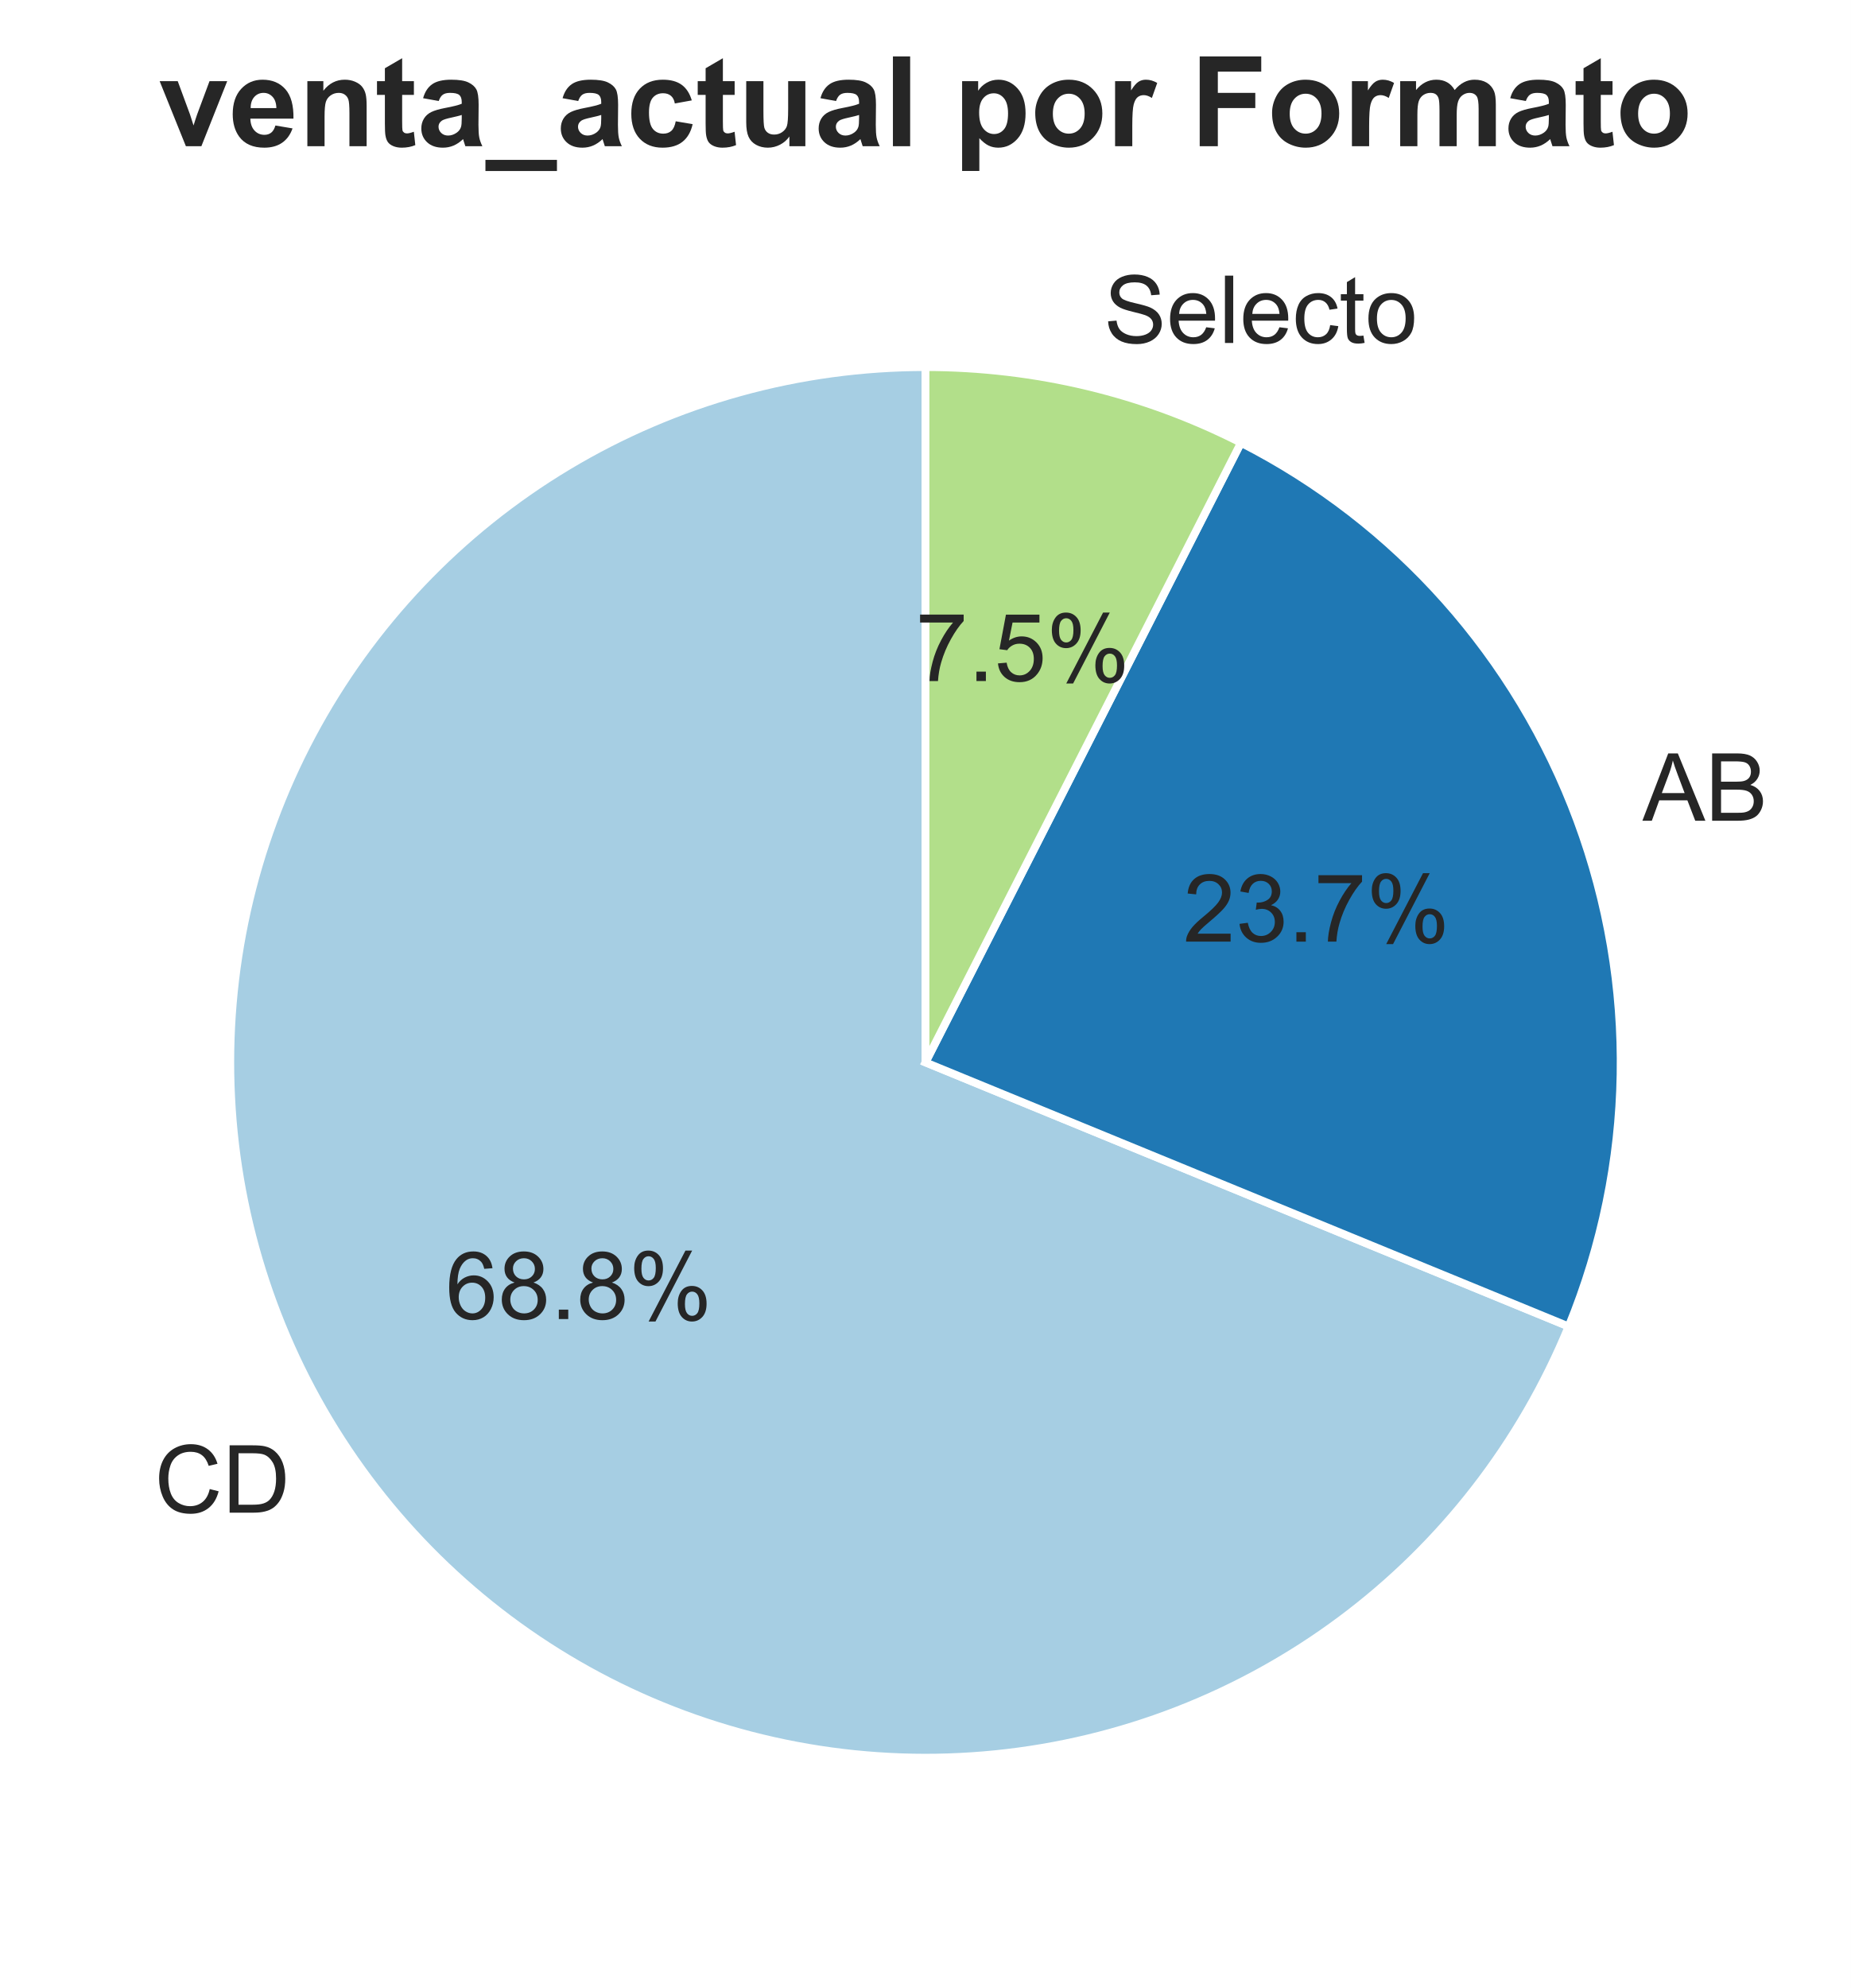
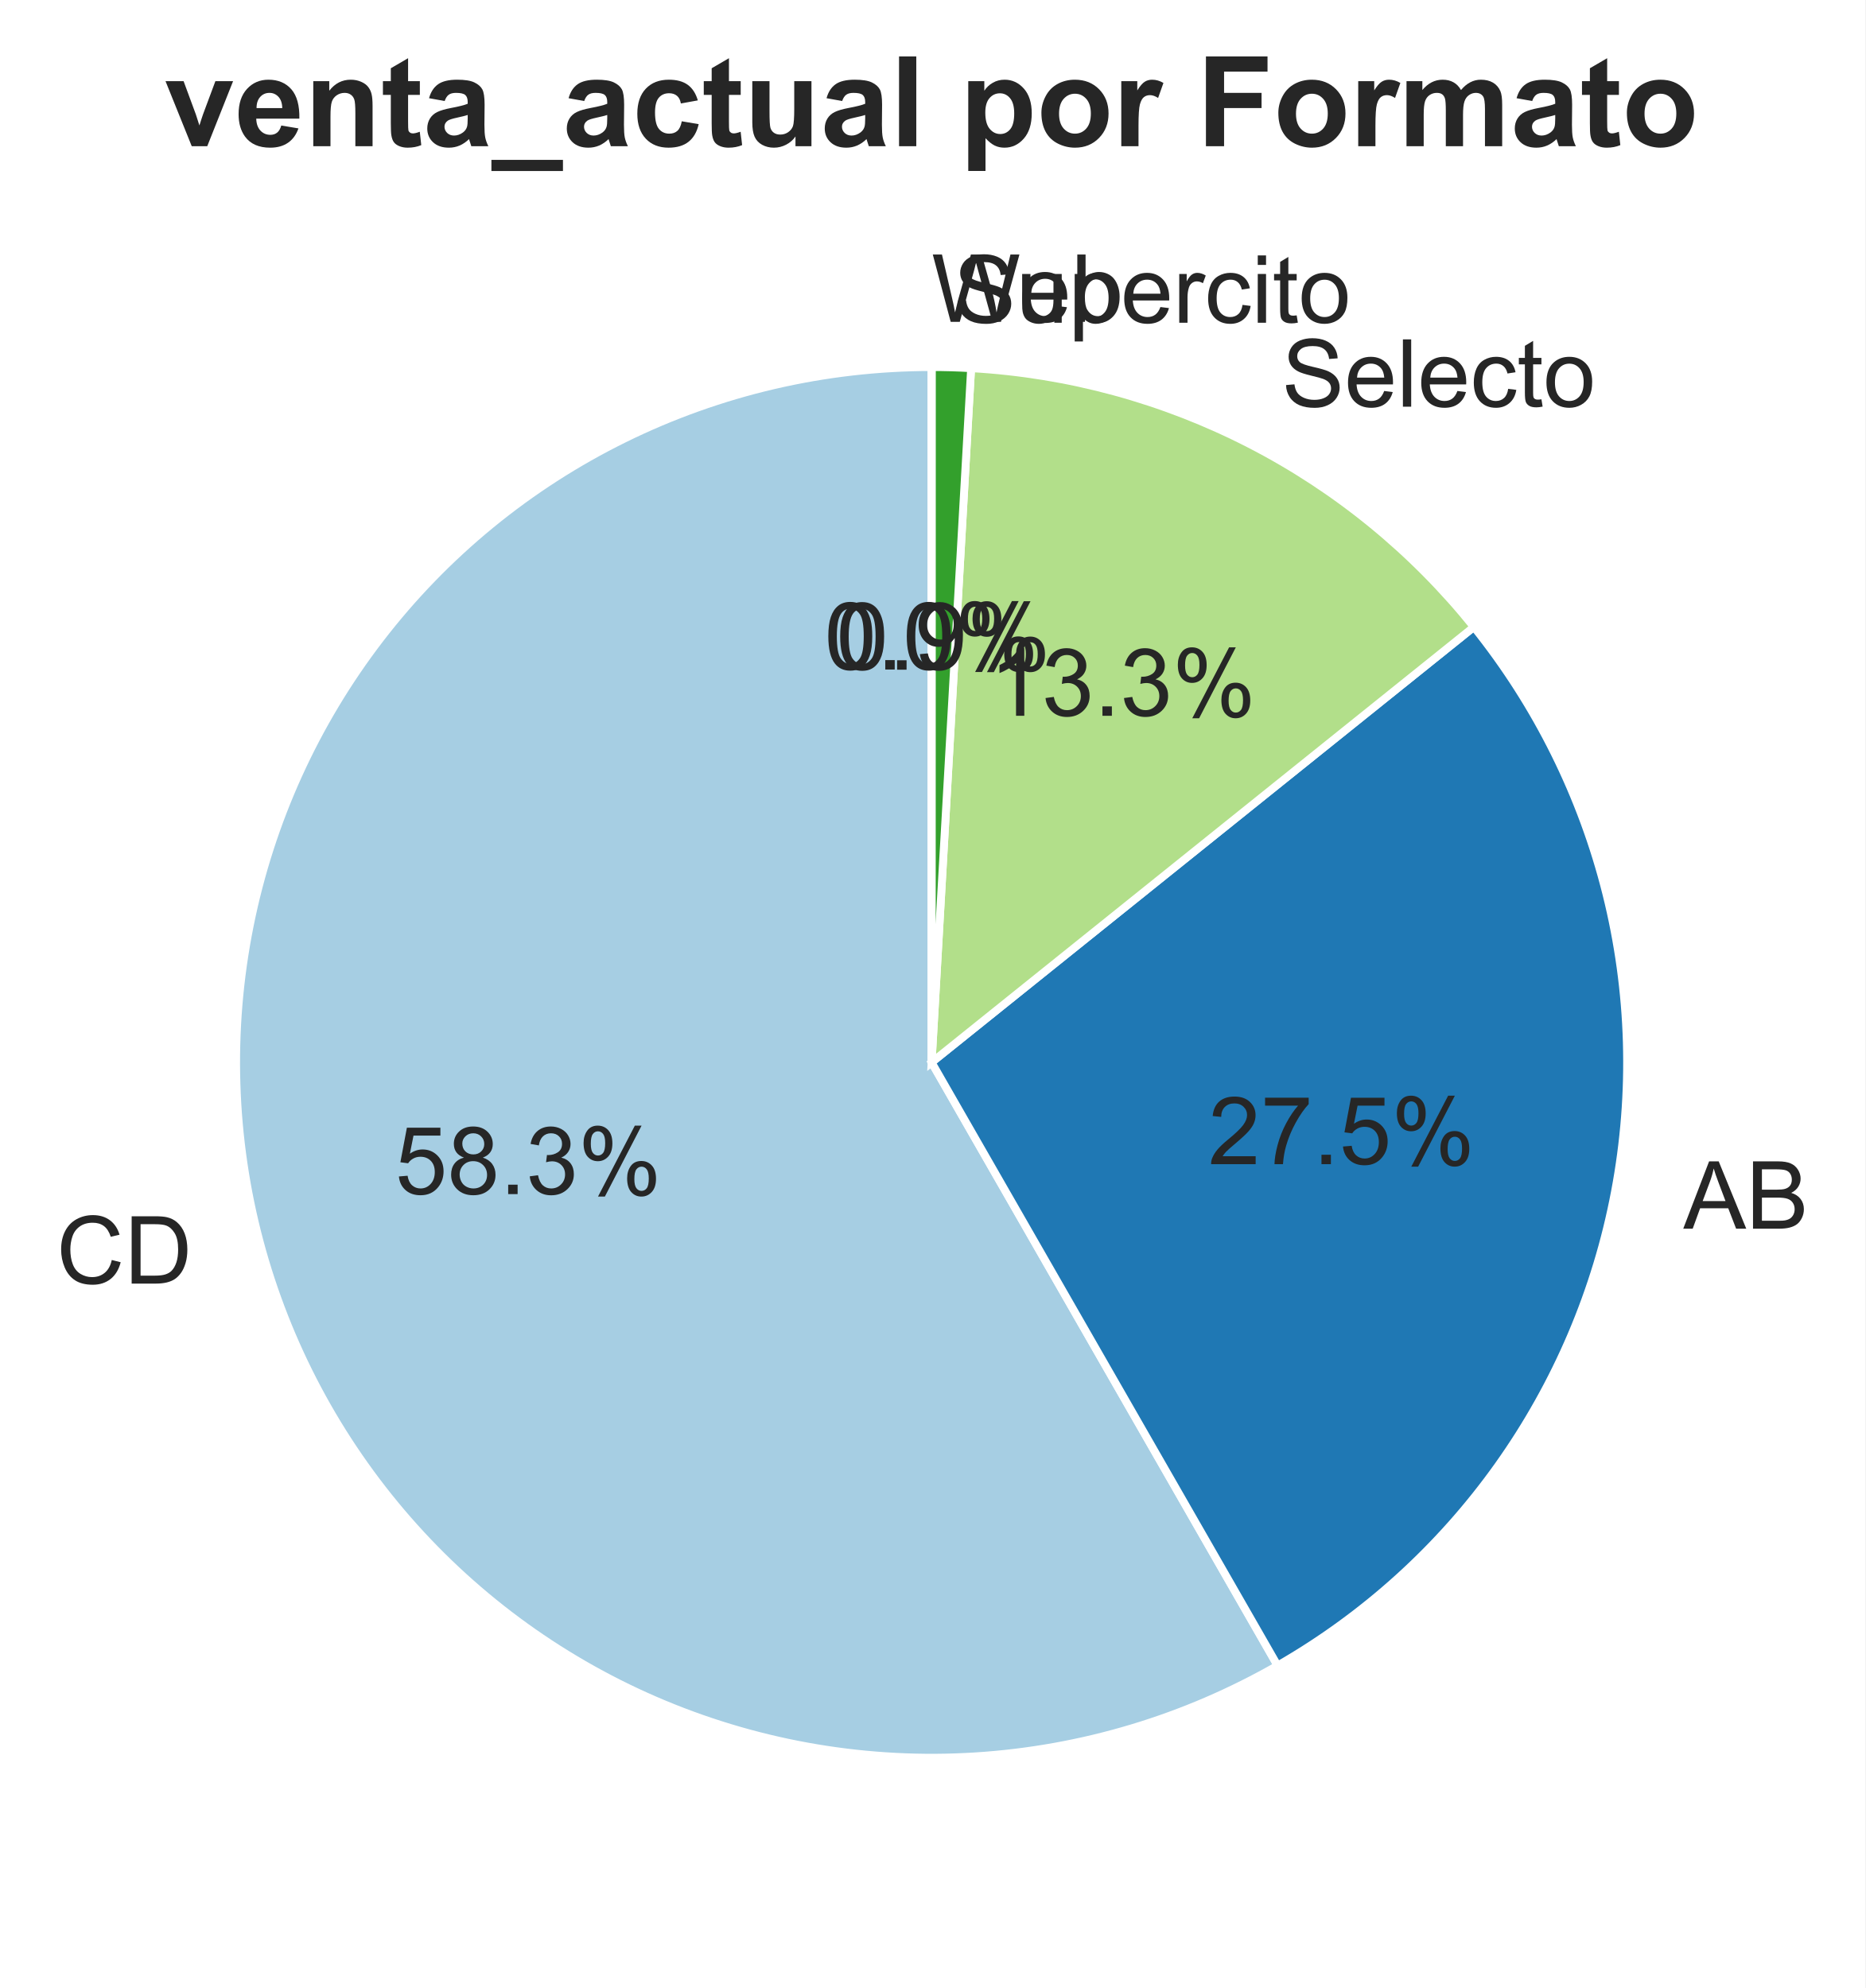
- <svg xmlns="http://www.w3.org/2000/svg" xmlns:xlink="http://www.w3.org/1999/xlink" width="236.16pt" height="253.613pt" viewBox="0 0 236.16 253.613" version="1.1">
+ <svg xmlns="http://www.w3.org/2000/svg" xmlns:xlink="http://www.w3.org/1999/xlink" width="237.906pt" height="253.613pt" viewBox="0 0 237.906 253.613" version="1.1">
  <defs>
    <style type="text/css">*{stroke-linejoin: round; stroke-linecap: butt}</style>
  </defs>
  <g id="figure_1">
    <g id="patch_1">
-       <path d="M 0 253.613  L 236.16 253.613  L 236.16 0  L 0 0  z " style="fill: #ffffff" />
+       <path d="M 0 253.613  L 237.906 253.613  L 237.906 0  L 0 0  z " style="fill: #ffffff" />
    </g>
    <g id="axes_1">
      <g id="matplotlib.axis_1" />
      <g id="matplotlib.axis_2" />
      <g id="patch_2">
-         <path d="M 118.08 46.828  C 102.006 46.828 86.231 51.198 72.447 59.467  C 58.663 67.736 47.383 79.598 39.817 93.78  C 32.251 107.962 28.68 123.937 29.488 139.99  C 30.296 156.044 35.452 171.58 44.404 184.931  C 53.355 198.281 65.769 208.951 80.313 215.795  C 94.857 222.639 110.992 225.402 126.985 223.788  C 142.977 222.175 158.235 216.244 171.119 206.633  C 184.003 197.022 194.035 184.088 200.139 169.218  L 118.08 135.532  z " style="fill: #a6cee3; stroke: #ffffff; stroke-linejoin: miter" />
+         <path d="M 118.819 46.828  C 105.225 46.828 91.81 49.954 79.616 55.962  C 67.421 61.97 56.769 70.702 48.485 81.481  C 40.202 92.26 34.506 104.801 31.839 118.131  C 29.172 131.462 29.605 145.228 33.104 158.365  C 36.603 171.501 43.076 183.659 52.021 193.896  C 60.965 204.134 72.145 212.179 84.693 217.409  C 97.241 222.639 110.825 224.915 124.393 224.061  C 137.961 223.207 151.152 219.245 162.945 212.483  L 118.819 135.532  z " style="fill: #a6cee3; stroke: #ffffff; stroke-linejoin: miter" />
      </g>
      <g id="patch_3">
-         <path d="M 200.139 169.218  C 208.596 148.616 208.992 125.567 201.248 104.686  C 193.504 83.806 178.173 66.589 158.328 56.485  L 118.08 135.532  z " style="fill: #1f78b4; stroke: #ffffff; stroke-linejoin: miter" />
+         <path d="M 162.945 212.483  C 174.061 206.108 183.665 197.4 191.094 186.959  C 198.523 176.518 203.603 164.591 205.981 151.999  C 208.36 139.408 207.982 126.449 204.874 114.018  C 201.766 101.586 196.001 89.974 187.977 79.984  L 118.819 135.532  z " style="fill: #1f78b4; stroke: #ffffff; stroke-linejoin: miter" />
      </g>
      <g id="patch_4">
-         <path d="M 158.328 56.485  C 152.116 53.322 145.553 50.903 138.775 49.276  C 131.997 47.65 125.051 46.829 118.08 46.828  L 118.08 135.532  z " style="fill: #b2df8a; stroke: #ffffff; stroke-linejoin: miter" />
+         <path d="M 187.977 79.984  C 180.197 70.298 170.469 62.354 159.423 56.667  C 148.378 50.981 136.26 47.677 123.857 46.972  L 118.819 135.532  z " style="fill: #b2df8a; stroke: #ffffff; stroke-linejoin: miter" />
+       </g>
+       <g id="patch_5">
+         <path d="M 123.857 46.972  C 123.02 46.924 122.183 46.888 121.345 46.864  C 120.506 46.841 119.668 46.829 118.83 46.828  L 118.819 135.532  z " style="fill: #33a02c; stroke: #ffffff; stroke-linejoin: miter" />
+       </g>
+       <g id="patch_6">
+         <path d="M 118.83 46.828  C 118.828 46.828 118.826 46.828 118.824 46.828  C 118.823 46.828 118.821 46.828 118.819 46.828  L 118.819 135.532  z " style="fill: #fb9a99; stroke: #ffffff; stroke-linejoin: miter" />
      </g>
      <g id="text_1">
-         <g style="fill: #262626" transform="translate(19.70348 192.9728) scale(0.12 -0.12)">
+         <g style="fill: #262626" transform="translate(7.2 163.7502) scale(0.12 -0.12)">
          <defs>
            <path id="ArialMT-43" d="M 3763 1606  L 4369 1453  Q 4178 706 3683 314  Q 3188 -78 2472 -78  Q 1731 -78 1267 223  Q 803 525 561 1097  Q 319 1669 319 2325  Q 319 3041 592 3573  Q 866 4106 1370 4382  Q 1875 4659 2481 4659  Q 3169 4659 3637 4309  Q 4106 3959 4291 3325  L 3694 3184  Q 3534 3684 3231 3912  Q 2928 4141 2469 4141  Q 1941 4141 1586 3887  Q 1231 3634 1087 3207  Q 944 2781 944 2328  Q 944 1744 1114 1308  Q 1284 872 1643 656  Q 2003 441 2422 441  Q 2931 441 3284 734  Q 3638 1028 3763 1606  z " transform="scale(0.015625)" />
            <path id="ArialMT-44" d="M 494 0  L 494 4581  L 2072 4581  Q 2606 4581 2888 4516  Q 3281 4425 3559 4188  Q 3922 3881 4101 3404  Q 4281 2928 4281 2316  Q 4281 1794 4159 1391  Q 4038 988 3847 723  Q 3656 459 3429 307  Q 3203 156 2883 78  Q 2563 0 2147 0  L 494 0  z M 1100 541  L 2078 541  Q 2531 541 2789 625  Q 3047 709 3200 863  Q 3416 1078 3536 1442  Q 3656 1806 3656 2325  Q 3656 3044 3420 3430  Q 3184 3816 2847 3947  Q 2603 4041 2063 4041  L 1100 4041  L 1100 541  z " transform="scale(0.015625)" />
          </defs>
          <use xlink:href="#ArialMT-43" />
          <use xlink:href="#ArialMT-44" x="72.217" />
        </g>
      </g>
      <g id="text_2">
-         <g style="fill: #262626" transform="translate(56.8623 168.2737) scale(0.12 -0.12)">
-           <defs>
-             <path id="ArialMT-36" d="M 3184 3459  L 2625 3416  Q 2550 3747 2413 3897  Q 2184 4138 1850 4138  Q 1581 4138 1378 3988  Q 1113 3794 959 3422  Q 806 3050 800 2363  Q 1003 2672 1297 2822  Q 1591 2972 1913 2972  Q 2475 2972 2870 2558  Q 3266 2144 3266 1488  Q 3266 1056 3080 686  Q 2894 316 2569 119  Q 2244 -78 1831 -78  Q 1128 -78 684 439  Q 241 956 241 2144  Q 241 3472 731 4075  Q 1159 4600 1884 4600  Q 2425 4600 2770 4297  Q 3116 3994 3184 3459  z M 888 1484  Q 888 1194 1011 928  Q 1134 663 1356 523  Q 1578 384 1822 384  Q 2178 384 2434 671  Q 2691 959 2691 1453  Q 2691 1928 2437 2201  Q 2184 2475 1800 2475  Q 1419 2475 1153 2201  Q 888 1928 888 1484  z " transform="scale(0.015625)" />
+         <g style="fill: #262626" transform="translate(50.3782 152.334) scale(0.12 -0.12)">
+           <defs>
+             <path id="ArialMT-35" d="M 266 1200  L 856 1250  Q 922 819 1161 601  Q 1400 384 1738 384  Q 2144 384 2425 690  Q 2706 997 2706 1503  Q 2706 1984 2436 2262  Q 2166 2541 1728 2541  Q 1456 2541 1237 2417  Q 1019 2294 894 2097  L 366 2166  L 809 4519  L 3088 4519  L 3088 3981  L 1259 3981  L 1013 2750  Q 1425 3038 1878 3038  Q 2478 3038 2890 2622  Q 3303 2206 3303 1553  Q 3303 931 2941 478  Q 2500 -78 1738 -78  Q 1113 -78 717 272  Q 322 622 266 1200  z " transform="scale(0.015625)" />
            <path id="ArialMT-38" d="M 1131 2484  Q 781 2613 612 2850  Q 444 3088 444 3419  Q 444 3919 803 4259  Q 1163 4600 1759 4600  Q 2359 4600 2725 4251  Q 3091 3903 3091 3403  Q 3091 3084 2923 2848  Q 2756 2613 2416 2484  Q 2838 2347 3058 2040  Q 3278 1734 3278 1309  Q 3278 722 2862 322  Q 2447 -78 1769 -78  Q 1091 -78 675 323  Q 259 725 259 1325  Q 259 1772 486 2073  Q 713 2375 1131 2484  z M 1019 3438  Q 1019 3113 1228 2906  Q 1438 2700 1772 2700  Q 2097 2700 2305 2904  Q 2513 3109 2513 3406  Q 2513 3716 2298 3927  Q 2084 4138 1766 4138  Q 1444 4138 1231 3931  Q 1019 3725 1019 3438  z M 838 1322  Q 838 1081 952 856  Q 1066 631 1291 507  Q 1516 384 1775 384  Q 2178 384 2440 643  Q 2703 903 2703 1303  Q 2703 1709 2433 1975  Q 2163 2241 1756 2241  Q 1359 2241 1098 1978  Q 838 1716 838 1322  z " transform="scale(0.015625)" />
            <path id="ArialMT-2e" d="M 581 0  L 581 641  L 1222 641  L 1222 0  L 581 0  z " transform="scale(0.015625)" />
+             <path id="ArialMT-33" d="M 269 1209  L 831 1284  Q 928 806 1161 595  Q 1394 384 1728 384  Q 2125 384 2398 659  Q 2672 934 2672 1341  Q 2672 1728 2419 1979  Q 2166 2231 1775 2231  Q 1616 2231 1378 2169  L 1441 2663  Q 1497 2656 1531 2656  Q 1891 2656 2178 2843  Q 2466 3031 2466 3422  Q 2466 3731 2256 3934  Q 2047 4138 1716 4138  Q 1388 4138 1169 3931  Q 950 3725 888 3313  L 325 3413  Q 428 3978 793 4289  Q 1159 4600 1703 4600  Q 2078 4600 2393 4439  Q 2709 4278 2876 4000  Q 3044 3722 3044 3409  Q 3044 3113 2884 2869  Q 2725 2625 2413 2481  Q 2819 2388 3044 2092  Q 3269 1797 3269 1353  Q 3269 753 2831 336  Q 2394 -81 1725 -81  Q 1122 -81 723 278  Q 325 638 269 1209  z " transform="scale(0.015625)" />
            <path id="ArialMT-25" d="M 372 3481  Q 372 3972 619 4315  Q 866 4659 1334 4659  Q 1766 4659 2048 4351  Q 2331 4044 2331 3447  Q 2331 2866 2045 2552  Q 1759 2238 1341 2238  Q 925 2238 648 2547  Q 372 2856 372 3481  z M 1350 4272  Q 1141 4272 1002 4090  Q 863 3909 863 3425  Q 863 2984 1003 2804  Q 1144 2625 1350 2625  Q 1563 2625 1702 2806  Q 1841 2988 1841 3469  Q 1841 3913 1700 4092  Q 1559 4272 1350 4272  z M 1353 -169  L 3859 4659  L 4316 4659  L 1819 -169  L 1353 -169  z M 3334 1075  Q 3334 1569 3581 1911  Q 3828 2253 4300 2253  Q 4731 2253 5014 1945  Q 5297 1638 5297 1041  Q 5297 459 5011 145  Q 4725 -169 4303 -169  Q 3888 -169 3611 142  Q 3334 453 3334 1075  z M 4316 1866  Q 4103 1866 3964 1684  Q 3825 1503 3825 1019  Q 3825 581 3965 400  Q 4106 219 4313 219  Q 4528 219 4667 400  Q 4806 581 4806 1063  Q 4806 1506 4665 1686  Q 4525 1866 4316 1866  z " transform="scale(0.015625)" />
          </defs>
-           <use xlink:href="#ArialMT-36" />
+           <use xlink:href="#ArialMT-35" />
          <use xlink:href="#ArialMT-38" x="55.615" />
          <use xlink:href="#ArialMT-2e" x="111.23" />
-           <use xlink:href="#ArialMT-38" x="139.014" />
+           <use xlink:href="#ArialMT-33" x="139.014" />
          <use xlink:href="#ArialMT-25" x="194.629" />
        </g>
      </g>
      <g id="text_3">
-         <g style="fill: #262626" transform="translate(209.5648 104.7038) scale(0.12 -0.12)">
+         <g style="fill: #262626" transform="translate(214.6976 156.748) scale(0.12 -0.12)">
          <defs>
            <path id="ArialMT-41" d="M -9 0  L 1750 4581  L 2403 4581  L 4278 0  L 3588 0  L 3053 1388  L 1138 1388  L 634 0  L -9 0  z M 1313 1881  L 2866 1881  L 2388 3150  Q 2169 3728 2063 4100  Q 1975 3659 1816 3225  L 1313 1881  z " transform="scale(0.015625)" />
            <path id="ArialMT-42" d="M 469 0  L 469 4581  L 2188 4581  Q 2713 4581 3030 4442  Q 3347 4303 3526 4014  Q 3706 3725 3706 3409  Q 3706 3116 3547 2856  Q 3388 2597 3066 2438  Q 3481 2316 3704 2022  Q 3928 1728 3928 1328  Q 3928 1006 3792 729  Q 3656 453 3456 303  Q 3256 153 2954 76  Q 2653 0 2216 0  L 469 0  z M 1075 2656  L 2066 2656  Q 2469 2656 2644 2709  Q 2875 2778 2992 2937  Q 3109 3097 3109 3338  Q 3109 3566 3000 3739  Q 2891 3913 2687 3977  Q 2484 4041 1991 4041  L 1075 4041  L 1075 2656  z M 1075 541  L 2216 541  Q 2509 541 2628 563  Q 2838 600 2978 687  Q 3119 775 3209 942  Q 3300 1109 3300 1328  Q 3300 1584 3169 1773  Q 3038 1963 2805 2039  Q 2572 2116 2134 2116  L 1075 2116  L 1075 541  z " transform="scale(0.015625)" />
          </defs>
          <use xlink:href="#ArialMT-41" />
          <use xlink:href="#ArialMT-42" x="66.699" />
        </g>
      </g>
      <g id="text_4">
-         <g style="fill: #262626" transform="translate(150.9689 120.1269) scale(0.12 -0.12)">
+         <g style="fill: #262626" transform="translate(154.1046 148.5147) scale(0.12 -0.12)">
          <defs>
            <path id="ArialMT-32" d="M 3222 541  L 3222 0  L 194 0  Q 188 203 259 391  Q 375 700 629 1000  Q 884 1300 1366 1694  Q 2113 2306 2375 2664  Q 2638 3022 2638 3341  Q 2638 3675 2398 3904  Q 2159 4134 1775 4134  Q 1369 4134 1125 3890  Q 881 3647 878 3216  L 300 3275  Q 359 3922 746 4261  Q 1134 4600 1788 4600  Q 2447 4600 2831 4234  Q 3216 3869 3216 3328  Q 3216 3053 3103 2787  Q 2991 2522 2730 2228  Q 2469 1934 1863 1422  Q 1356 997 1212 845  Q 1069 694 975 541  L 3222 541  z " transform="scale(0.015625)" />
-             <path id="ArialMT-33" d="M 269 1209  L 831 1284  Q 928 806 1161 595  Q 1394 384 1728 384  Q 2125 384 2398 659  Q 2672 934 2672 1341  Q 2672 1728 2419 1979  Q 2166 2231 1775 2231  Q 1616 2231 1378 2169  L 1441 2663  Q 1497 2656 1531 2656  Q 1891 2656 2178 2843  Q 2466 3031 2466 3422  Q 2466 3731 2256 3934  Q 2047 4138 1716 4138  Q 1388 4138 1169 3931  Q 950 3725 888 3313  L 325 3413  Q 428 3978 793 4289  Q 1159 4600 1703 4600  Q 2078 4600 2393 4439  Q 2709 4278 2876 4000  Q 3044 3722 3044 3409  Q 3044 3113 2884 2869  Q 2725 2625 2413 2481  Q 2819 2388 3044 2092  Q 3269 1797 3269 1353  Q 3269 753 2831 336  Q 2394 -81 1725 -81  Q 1122 -81 723 278  Q 325 638 269 1209  z " transform="scale(0.015625)" />
            <path id="ArialMT-37" d="M 303 3981  L 303 4522  L 3269 4522  L 3269 4084  Q 2831 3619 2401 2847  Q 1972 2075 1738 1259  Q 1569 684 1522 0  L 944 0  Q 953 541 1156 1306  Q 1359 2072 1739 2783  Q 2119 3494 2547 3981  L 303 3981  z " transform="scale(0.015625)" />
          </defs>
          <use xlink:href="#ArialMT-32" />
-           <use xlink:href="#ArialMT-33" x="55.615" />
+           <use xlink:href="#ArialMT-37" x="55.615" />
          <use xlink:href="#ArialMT-2e" x="111.23" />
-           <use xlink:href="#ArialMT-37" x="139.014" />
+           <use xlink:href="#ArialMT-35" x="139.014" />
          <use xlink:href="#ArialMT-25" x="194.629" />
        </g>
      </g>
      <g id="text_5">
-         <g style="fill: #262626" transform="translate(140.8444 43.75295) scale(0.12 -0.12)">
+         <g style="fill: #262626" transform="translate(163.4837 51.88307) scale(0.12 -0.12)">
          <defs>
            <path id="ArialMT-53" d="M 288 1472  L 859 1522  Q 900 1178 1048 958  Q 1197 738 1509 602  Q 1822 466 2213 466  Q 2559 466 2825 569  Q 3091 672 3220 851  Q 3350 1031 3350 1244  Q 3350 1459 3225 1620  Q 3100 1781 2813 1891  Q 2628 1963 1997 2114  Q 1366 2266 1113 2400  Q 784 2572 623 2826  Q 463 3081 463 3397  Q 463 3744 659 4045  Q 856 4347 1234 4503  Q 1613 4659 2075 4659  Q 2584 4659 2973 4495  Q 3363 4331 3572 4012  Q 3781 3694 3797 3291  L 3216 3247  Q 3169 3681 2898 3903  Q 2628 4125 2100 4125  Q 1550 4125 1298 3923  Q 1047 3722 1047 3438  Q 1047 3191 1225 3031  Q 1400 2872 2139 2705  Q 2878 2538 3153 2413  Q 3553 2228 3743 1945  Q 3934 1663 3934 1294  Q 3934 928 3725 604  Q 3516 281 3123 101  Q 2731 -78 2241 -78  Q 1619 -78 1198 103  Q 778 284 539 648  Q 300 1013 288 1472  z " transform="scale(0.015625)" />
            <path id="ArialMT-65" d="M 2694 1069  L 3275 997  Q 3138 488 2766 206  Q 2394 -75 1816 -75  Q 1088 -75 661 373  Q 234 822 234 1631  Q 234 2469 665 2931  Q 1097 3394 1784 3394  Q 2450 3394 2872 2941  Q 3294 2488 3294 1666  Q 3294 1616 3291 1516  L 816 1516  Q 847 969 1125 678  Q 1403 388 1819 388  Q 2128 388 2347 550  Q 2566 713 2694 1069  z M 847 1978  L 2700 1978  Q 2663 2397 2488 2606  Q 2219 2931 1791 2931  Q 1403 2931 1139 2672  Q 875 2413 847 1978  z " transform="scale(0.015625)" />
            <path id="ArialMT-6c" d="M 409 0  L 409 4581  L 972 4581  L 972 0  L 409 0  z " transform="scale(0.015625)" />
            <path id="ArialMT-63" d="M 2588 1216  L 3141 1144  Q 3050 572 2676 248  Q 2303 -75 1759 -75  Q 1078 -75 664 370  Q 250 816 250 1647  Q 250 2184 428 2587  Q 606 2991 970 3192  Q 1334 3394 1763 3394  Q 2303 3394 2647 3120  Q 2991 2847 3088 2344  L 2541 2259  Q 2463 2594 2264 2762  Q 2066 2931 1784 2931  Q 1359 2931 1093 2626  Q 828 2322 828 1663  Q 828 994 1084 691  Q 1341 388 1753 388  Q 2084 388 2306 591  Q 2528 794 2588 1216  z " transform="scale(0.015625)" />
            <path id="ArialMT-74" d="M 1650 503  L 1731 6  Q 1494 -44 1306 -44  Q 1000 -44 831 53  Q 663 150 594 308  Q 525 466 525 972  L 525 2881  L 113 2881  L 113 3319  L 525 3319  L 525 4141  L 1084 4478  L 1084 3319  L 1650 3319  L 1650 2881  L 1084 2881  L 1084 941  Q 1084 700 1114 631  Q 1144 563 1211 522  Q 1278 481 1403 481  Q 1497 481 1650 503  z " transform="scale(0.015625)" />
            <path id="ArialMT-6f" d="M 213 1659  Q 213 2581 725 3025  Q 1153 3394 1769 3394  Q 2453 3394 2887 2945  Q 3322 2497 3322 1706  Q 3322 1066 3130 698  Q 2938 331 2570 128  Q 2203 -75 1769 -75  Q 1072 -75 642 372  Q 213 819 213 1659  z M 791 1659  Q 791 1022 1069 705  Q 1347 388 1769 388  Q 2188 388 2466 706  Q 2744 1025 2744 1678  Q 2744 2294 2464 2611  Q 2184 2928 1769 2928  Q 1347 2928 1069 2612  Q 791 2297 791 1659  z " transform="scale(0.015625)" />
          </defs>
          <use xlink:href="#ArialMT-53" />
          <use xlink:href="#ArialMT-65" x="66.699" />
          <use xlink:href="#ArialMT-6c" x="122.314" />
          <use xlink:href="#ArialMT-65" x="144.531" />
          <use xlink:href="#ArialMT-63" x="200.146" />
          <use xlink:href="#ArialMT-74" x="250.146" />
          <use xlink:href="#ArialMT-6f" x="277.93" />
        </g>
      </g>
      <g id="text_6">
-         <g style="fill: #262626" transform="translate(116.8216 86.88101) scale(0.12 -0.12)">
-           <defs>
-             <path id="ArialMT-35" d="M 266 1200  L 856 1250  Q 922 819 1161 601  Q 1400 384 1738 384  Q 2144 384 2425 690  Q 2706 997 2706 1503  Q 2706 1984 2436 2262  Q 2166 2541 1728 2541  Q 1456 2541 1237 2417  Q 1019 2294 894 2097  L 366 2166  L 809 4519  L 3088 4519  L 3088 3981  L 1259 3981  L 1013 2750  Q 1425 3038 1878 3038  Q 2478 3038 2890 2622  Q 3303 2206 3303 1553  Q 3303 931 2941 478  Q 2500 -78 1738 -78  Q 1113 -78 717 272  Q 322 622 266 1200  z " transform="scale(0.015625)" />
-           </defs>
-           <use xlink:href="#ArialMT-37" />
+         <g style="fill: #262626" transform="translate(126.1698 91.31562) scale(0.12 -0.12)">
+           <defs>
+             <path id="ArialMT-31" d="M 2384 0  L 1822 0  L 1822 3584  Q 1619 3391 1289 3197  Q 959 3003 697 2906  L 697 3450  Q 1169 3672 1522 3987  Q 1875 4303 2022 4600  L 2384 4600  L 2384 0  z " transform="scale(0.015625)" />
+           </defs>
+           <use xlink:href="#ArialMT-31" />
+           <use xlink:href="#ArialMT-33" x="55.615" />
+           <use xlink:href="#ArialMT-2e" x="111.23" />
+           <use xlink:href="#ArialMT-33" x="139.014" />
+           <use xlink:href="#ArialMT-25" x="194.629" />
+         </g>
+       </g>
+       <g id="text_7">
+         <g style="fill: #262626" transform="translate(121.597 41.17296) scale(0.12 -0.12)">
+           <defs>
+             <path id="ArialMT-75" d="M 2597 0  L 2597 488  Q 2209 -75 1544 -75  Q 1250 -75 995 37  Q 741 150 617 320  Q 494 491 444 738  Q 409 903 409 1263  L 409 3319  L 972 3319  L 972 1478  Q 972 1038 1006 884  Q 1059 663 1231 536  Q 1403 409 1656 409  Q 1909 409 2131 539  Q 2353 669 2445 892  Q 2538 1116 2538 1541  L 2538 3319  L 3100 3319  L 3100 0  L 2597 0  z " transform="scale(0.015625)" />
+             <path id="ArialMT-70" d="M 422 -1272  L 422 3319  L 934 3319  L 934 2888  Q 1116 3141 1344 3267  Q 1572 3394 1897 3394  Q 2322 3394 2647 3175  Q 2972 2956 3137 2557  Q 3303 2159 3303 1684  Q 3303 1175 3120 767  Q 2938 359 2589 142  Q 2241 -75 1856 -75  Q 1575 -75 1351 44  Q 1128 163 984 344  L 984 -1272  L 422 -1272  z M 931 1641  Q 931 1000 1190 694  Q 1450 388 1819 388  Q 2194 388 2461 705  Q 2728 1022 2728 1688  Q 2728 2322 2467 2637  Q 2206 2953 1844 2953  Q 1484 2953 1207 2617  Q 931 2281 931 1641  z " transform="scale(0.015625)" />
+             <path id="ArialMT-72" d="M 416 0  L 416 3319  L 922 3319  L 922 2816  Q 1116 3169 1280 3281  Q 1444 3394 1641 3394  Q 1925 3394 2219 3213  L 2025 2691  Q 1819 2813 1613 2813  Q 1428 2813 1281 2702  Q 1134 2591 1072 2394  Q 978 2094 978 1738  L 978 0  L 416 0  z " transform="scale(0.015625)" />
+             <path id="ArialMT-69" d="M 425 3934  L 425 4581  L 988 4581  L 988 3934  L 425 3934  z M 425 0  L 425 3319  L 988 3319  L 988 0  L 425 0  z " transform="scale(0.015625)" />
+           </defs>
+           <use xlink:href="#ArialMT-53" />
+           <use xlink:href="#ArialMT-75" x="66.699" />
+           <use xlink:href="#ArialMT-70" x="122.314" />
+           <use xlink:href="#ArialMT-65" x="177.93" />
+           <use xlink:href="#ArialMT-72" x="233.545" />
+           <use xlink:href="#ArialMT-63" x="266.846" />
+           <use xlink:href="#ArialMT-69" x="316.846" />
+           <use xlink:href="#ArialMT-74" x="339.062" />
+           <use xlink:href="#ArialMT-6f" x="366.846" />
+         </g>
+       </g>
+       <g id="text_8">
+         <g style="fill: #262626" transform="translate(106.6591 85.43386) scale(0.12 -0.12)">
+           <defs>
+             <path id="ArialMT-30" d="M 266 2259  Q 266 3072 433 3567  Q 600 4063 929 4331  Q 1259 4600 1759 4600  Q 2128 4600 2406 4451  Q 2684 4303 2865 4023  Q 3047 3744 3150 3342  Q 3253 2941 3253 2259  Q 3253 1453 3087 958  Q 2922 463 2592 192  Q 2263 -78 1759 -78  Q 1097 -78 719 397  Q 266 969 266 2259  z M 844 2259  Q 844 1131 1108 757  Q 1372 384 1759 384  Q 2147 384 2411 759  Q 2675 1134 2675 2259  Q 2675 3391 2411 3762  Q 2147 4134 1753 4134  Q 1366 4134 1134 3806  Q 844 3388 844 2259  z " transform="scale(0.015625)" />
+             <path id="ArialMT-39" d="M 350 1059  L 891 1109  Q 959 728 1153 556  Q 1347 384 1650 384  Q 1909 384 2104 503  Q 2300 622 2425 820  Q 2550 1019 2634 1356  Q 2719 1694 2719 2044  Q 2719 2081 2716 2156  Q 2547 1888 2255 1720  Q 1963 1553 1622 1553  Q 1053 1553 659 1965  Q 266 2378 266 3053  Q 266 3750 677 4175  Q 1088 4600 1706 4600  Q 2153 4600 2523 4359  Q 2894 4119 3086 3673  Q 3278 3228 3278 2384  Q 3278 1506 3087 986  Q 2897 466 2520 194  Q 2144 -78 1638 -78  Q 1100 -78 759 220  Q 419 519 350 1059  z M 2653 3081  Q 2653 3566 2395 3850  Q 2138 4134 1775 4134  Q 1400 4134 1122 3828  Q 844 3522 844 3034  Q 844 2597 1108 2323  Q 1372 2050 1759 2050  Q 2150 2050 2401 2323  Q 2653 2597 2653 3081  z " transform="scale(0.015625)" />
+           </defs>
+           <use xlink:href="#ArialMT-30" />
          <use xlink:href="#ArialMT-2e" x="55.615" />
-           <use xlink:href="#ArialMT-35" x="83.398" />
+           <use xlink:href="#ArialMT-39" x="83.398" />
          <use xlink:href="#ArialMT-25" x="139.014" />
        </g>
      </g>
-       <g id="text_7">
-         <g style="fill: #262626" transform="translate(20.28625 18.6525) scale(0.16 -0.16)">
+       <g id="text_9">
+         <g style="fill: #262626" transform="translate(118.825 41.06029) scale(0.12 -0.12)">
+           <defs>
+             <path id="ArialMT-57" d="M 1294 0  L 78 4581  L 700 4581  L 1397 1578  Q 1509 1106 1591 641  Q 1766 1375 1797 1488  L 2669 4581  L 3400 4581  L 4056 2263  Q 4303 1400 4413 641  Q 4500 1075 4641 1638  L 5359 4581  L 5969 4581  L 4713 0  L 4128 0  L 3163 3491  Q 3041 3928 3019 4028  Q 2947 3713 2884 3491  L 1913 0  L 1294 0  z " transform="scale(0.015625)" />
+             <path id="ArialMT-62" d="M 941 0  L 419 0  L 419 4581  L 981 4581  L 981 2947  Q 1338 3394 1891 3394  Q 2197 3394 2470 3270  Q 2744 3147 2920 2923  Q 3097 2700 3197 2384  Q 3297 2069 3297 1709  Q 3297 856 2875 390  Q 2453 -75 1863 -75  Q 1275 -75 941 416  L 941 0  z M 934 1684  Q 934 1088 1097 822  Q 1363 388 1816 388  Q 2184 388 2453 708  Q 2722 1028 2722 1663  Q 2722 2313 2464 2622  Q 2206 2931 1841 2931  Q 1472 2931 1203 2611  Q 934 2291 934 1684  z " transform="scale(0.015625)" />
+           </defs>
+           <use xlink:href="#ArialMT-57" />
+           <use xlink:href="#ArialMT-65" x="92.635" />
+           <use xlink:href="#ArialMT-62" x="148.25" />
+         </g>
+       </g>
+       <g id="text_10">
+         <g style="fill: #262626" transform="translate(105.147 85.41229) scale(0.12 -0.12)">
+           <use xlink:href="#ArialMT-30" />
+           <use xlink:href="#ArialMT-2e" x="55.615" />
+           <use xlink:href="#ArialMT-30" x="83.398" />
+           <use xlink:href="#ArialMT-25" x="139.014" />
+         </g>
+       </g>
+       <g id="text_11">
+         <g style="fill: #262626" transform="translate(21.02542 18.6525) scale(0.16 -0.16)">
          <defs>
            <path id="Arial-BoldMT-76" d="M 1372 0  L 34 3319  L 956 3319  L 1581 1625  L 1763 1059  Q 1834 1275 1853 1344  Q 1897 1484 1947 1625  L 2578 3319  L 3481 3319  L 2163 0  L 1372 0  z " transform="scale(0.015625)" />
            <path id="Arial-BoldMT-65" d="M 2381 1056  L 3256 909  Q 3088 428 2723 176  Q 2359 -75 1813 -75  Q 947 -75 531 491  Q 203 944 203 1634  Q 203 2459 634 2926  Q 1066 3394 1725 3394  Q 2466 3394 2894 2905  Q 3322 2416 3303 1406  L 1103 1406  Q 1113 1016 1316 798  Q 1519 581 1822 581  Q 2028 581 2168 693  Q 2309 806 2381 1056  z M 2431 1944  Q 2422 2325 2234 2523  Q 2047 2722 1778 2722  Q 1491 2722 1303 2513  Q 1116 2303 1119 1944  L 2431 1944  z " transform="scale(0.015625)" />
            <path id="Arial-BoldMT-6e" d="M 3478 0  L 2600 0  L 2600 1694  Q 2600 2231 2544 2389  Q 2488 2547 2361 2634  Q 2234 2722 2056 2722  Q 1828 2722 1647 2597  Q 1466 2472 1398 2265  Q 1331 2059 1331 1503  L 1331 0  L 453 0  L 453 3319  L 1269 3319  L 1269 2831  Q 1703 3394 2363 3394  Q 2653 3394 2893 3289  Q 3134 3184 3257 3021  Q 3381 2859 3429 2653  Q 3478 2447 3478 2063  L 3478 0  z " transform="scale(0.015625)" />
            <path id="Arial-BoldMT-74" d="M 1981 3319  L 1981 2619  L 1381 2619  L 1381 1281  Q 1381 875 1398 808  Q 1416 741 1477 697  Q 1538 653 1625 653  Q 1747 653 1978 738  L 2053 56  Q 1747 -75 1359 -75  Q 1122 -75 931 4  Q 741 84 652 211  Q 563 338 528 553  Q 500 706 500 1172  L 500 2619  L 97 2619  L 97 3319  L 500 3319  L 500 3978  L 1381 4491  L 1381 3319  L 1981 3319  z " transform="scale(0.015625)" />
            <path id="Arial-BoldMT-61" d="M 1116 2306  L 319 2450  Q 453 2931 781 3162  Q 1109 3394 1756 3394  Q 2344 3394 2631 3255  Q 2919 3116 3036 2902  Q 3153 2688 3153 2116  L 3144 1091  Q 3144 653 3186 445  Q 3228 238 3344 0  L 2475 0  Q 2441 88 2391 259  Q 2369 338 2359 363  Q 2134 144 1878 34  Q 1622 -75 1331 -75  Q 819 -75 523 203  Q 228 481 228 906  Q 228 1188 362 1408  Q 497 1628 739 1745  Q 981 1863 1438 1950  Q 2053 2066 2291 2166  L 2291 2253  Q 2291 2506 2166 2614  Q 2041 2722 1694 2722  Q 1459 2722 1328 2630  Q 1197 2538 1116 2306  z M 2291 1594  Q 2122 1538 1756 1459  Q 1391 1381 1278 1306  Q 1106 1184 1106 997  Q 1106 813 1243 678  Q 1381 544 1594 544  Q 1831 544 2047 700  Q 2206 819 2256 991  Q 2291 1103 2291 1419  L 2291 1594  z " transform="scale(0.015625)" />
            <path id="Arial-BoldMT-5f" d="M -59 -1266  L -59 -697  L 3591 -697  L 3591 -1266  L -59 -1266  z " transform="scale(0.015625)" />
            <path id="Arial-BoldMT-63" d="M 3353 2338  L 2488 2181  Q 2444 2441 2289 2572  Q 2134 2703 1888 2703  Q 1559 2703 1364 2476  Q 1169 2250 1169 1719  Q 1169 1128 1367 884  Q 1566 641 1900 641  Q 2150 641 2309 783  Q 2469 925 2534 1272  L 3397 1125  Q 3263 531 2881 228  Q 2500 -75 1859 -75  Q 1131 -75 698 384  Q 266 844 266 1656  Q 266 2478 700 2936  Q 1134 3394 1875 3394  Q 2481 3394 2839 3133  Q 3197 2872 3353 2338  z " transform="scale(0.015625)" />
            <path id="Arial-BoldMT-75" d="M 2644 0  L 2644 497  Q 2463 231 2167 78  Q 1872 -75 1544 -75  Q 1209 -75 943 72  Q 678 219 559 484  Q 441 750 441 1219  L 441 3319  L 1319 3319  L 1319 1794  Q 1319 1094 1367 936  Q 1416 778 1544 686  Q 1672 594 1869 594  Q 2094 594 2272 717  Q 2450 841 2515 1023  Q 2581 1206 2581 1919  L 2581 3319  L 3459 3319  L 3459 0  L 2644 0  z " transform="scale(0.015625)" />
            <path id="Arial-BoldMT-6c" d="M 459 0  L 459 4581  L 1338 4581  L 1338 0  L 459 0  z " transform="scale(0.015625)" />
            <path id="Arial-BoldMT-20" transform="scale(0.015625)" />
            <path id="Arial-BoldMT-70" d="M 434 3319  L 1253 3319  L 1253 2831  Q 1413 3081 1684 3237  Q 1956 3394 2288 3394  Q 2866 3394 3269 2941  Q 3672 2488 3672 1678  Q 3672 847 3265 386  Q 2859 -75 2281 -75  Q 2006 -75 1782 34  Q 1559 144 1313 409  L 1313 -1263  L 434 -1263  L 434 3319  z M 1303 1716  Q 1303 1156 1525 889  Q 1747 622 2066 622  Q 2372 622 2575 867  Q 2778 1113 2778 1672  Q 2778 2194 2568 2447  Q 2359 2700 2050 2700  Q 1728 2700 1515 2451  Q 1303 2203 1303 1716  z " transform="scale(0.015625)" />
            <path id="Arial-BoldMT-6f" d="M 256 1706  Q 256 2144 472 2553  Q 688 2963 1083 3178  Q 1478 3394 1966 3394  Q 2719 3394 3200 2905  Q 3681 2416 3681 1669  Q 3681 916 3195 420  Q 2709 -75 1972 -75  Q 1516 -75 1102 131  Q 688 338 472 736  Q 256 1134 256 1706  z M 1156 1659  Q 1156 1166 1390 903  Q 1625 641 1969 641  Q 2313 641 2545 903  Q 2778 1166 2778 1666  Q 2778 2153 2545 2415  Q 2313 2678 1969 2678  Q 1625 2678 1390 2415  Q 1156 2153 1156 1659  z " transform="scale(0.015625)" />
            <path id="Arial-BoldMT-72" d="M 1300 0  L 422 0  L 422 3319  L 1238 3319  L 1238 2847  Q 1447 3181 1614 3287  Q 1781 3394 1994 3394  Q 2294 3394 2572 3228  L 2300 2463  Q 2078 2606 1888 2606  Q 1703 2606 1575 2504  Q 1447 2403 1373 2137  Q 1300 1872 1300 1025  L 1300 0  z " transform="scale(0.015625)" />
            <path id="Arial-BoldMT-46" d="M 472 0  L 472 4581  L 3613 4581  L 3613 3806  L 1397 3806  L 1397 2722  L 3309 2722  L 3309 1947  L 1397 1947  L 1397 0  L 472 0  z " transform="scale(0.015625)" />
            <path id="Arial-BoldMT-6d" d="M 394 3319  L 1203 3319  L 1203 2866  Q 1638 3394 2238 3394  Q 2556 3394 2790 3262  Q 3025 3131 3175 2866  Q 3394 3131 3647 3262  Q 3900 3394 4188 3394  Q 4553 3394 4806 3245  Q 5059 3097 5184 2809  Q 5275 2597 5275 2122  L 5275 0  L 4397 0  L 4397 1897  Q 4397 2391 4306 2534  Q 4184 2722 3931 2722  Q 3747 2722 3584 2609  Q 3422 2497 3350 2280  Q 3278 2063 3278 1594  L 3278 0  L 2400 0  L 2400 1819  Q 2400 2303 2353 2443  Q 2306 2584 2207 2653  Q 2109 2722 1941 2722  Q 1738 2722 1575 2612  Q 1413 2503 1342 2297  Q 1272 2091 1272 1613  L 1272 0  L 394 0  L 394 3319  z " transform="scale(0.015625)" />
          </defs>
          <use xlink:href="#Arial-BoldMT-76" />
          <use xlink:href="#Arial-BoldMT-65" x="55.615" />
          <use xlink:href="#Arial-BoldMT-6e" x="111.23" />
          <use xlink:href="#Arial-BoldMT-74" x="172.314" />
          <use xlink:href="#Arial-BoldMT-61" x="205.615" />
          <use xlink:href="#Arial-BoldMT-5f" x="261.23" />
          <use xlink:href="#Arial-BoldMT-61" x="316.846" />
          <use xlink:href="#Arial-BoldMT-63" x="372.461" />
          <use xlink:href="#Arial-BoldMT-74" x="428.076" />
          <use xlink:href="#Arial-BoldMT-75" x="461.377" />
          <use xlink:href="#Arial-BoldMT-61" x="522.461" />
          <use xlink:href="#Arial-BoldMT-6c" x="578.076" />
          <use xlink:href="#Arial-BoldMT-20" x="605.859" />
          <use xlink:href="#Arial-BoldMT-70" x="633.643" />
          <use xlink:href="#Arial-BoldMT-6f" x="694.727" />
          <use xlink:href="#Arial-BoldMT-72" x="755.811" />
          <use xlink:href="#Arial-BoldMT-20" x="794.727" />
          <use xlink:href="#Arial-BoldMT-46" x="822.51" />
          <use xlink:href="#Arial-BoldMT-6f" x="883.594" />
          <use xlink:href="#Arial-BoldMT-72" x="944.678" />
          <use xlink:href="#Arial-BoldMT-6d" x="983.594" />
          <use xlink:href="#Arial-BoldMT-61" x="1072.51" />
          <use xlink:href="#Arial-BoldMT-74" x="1128.125" />
          <use xlink:href="#Arial-BoldMT-6f" x="1161.426" />
        </g>
      </g>
    </g>
  </g>
</svg>
